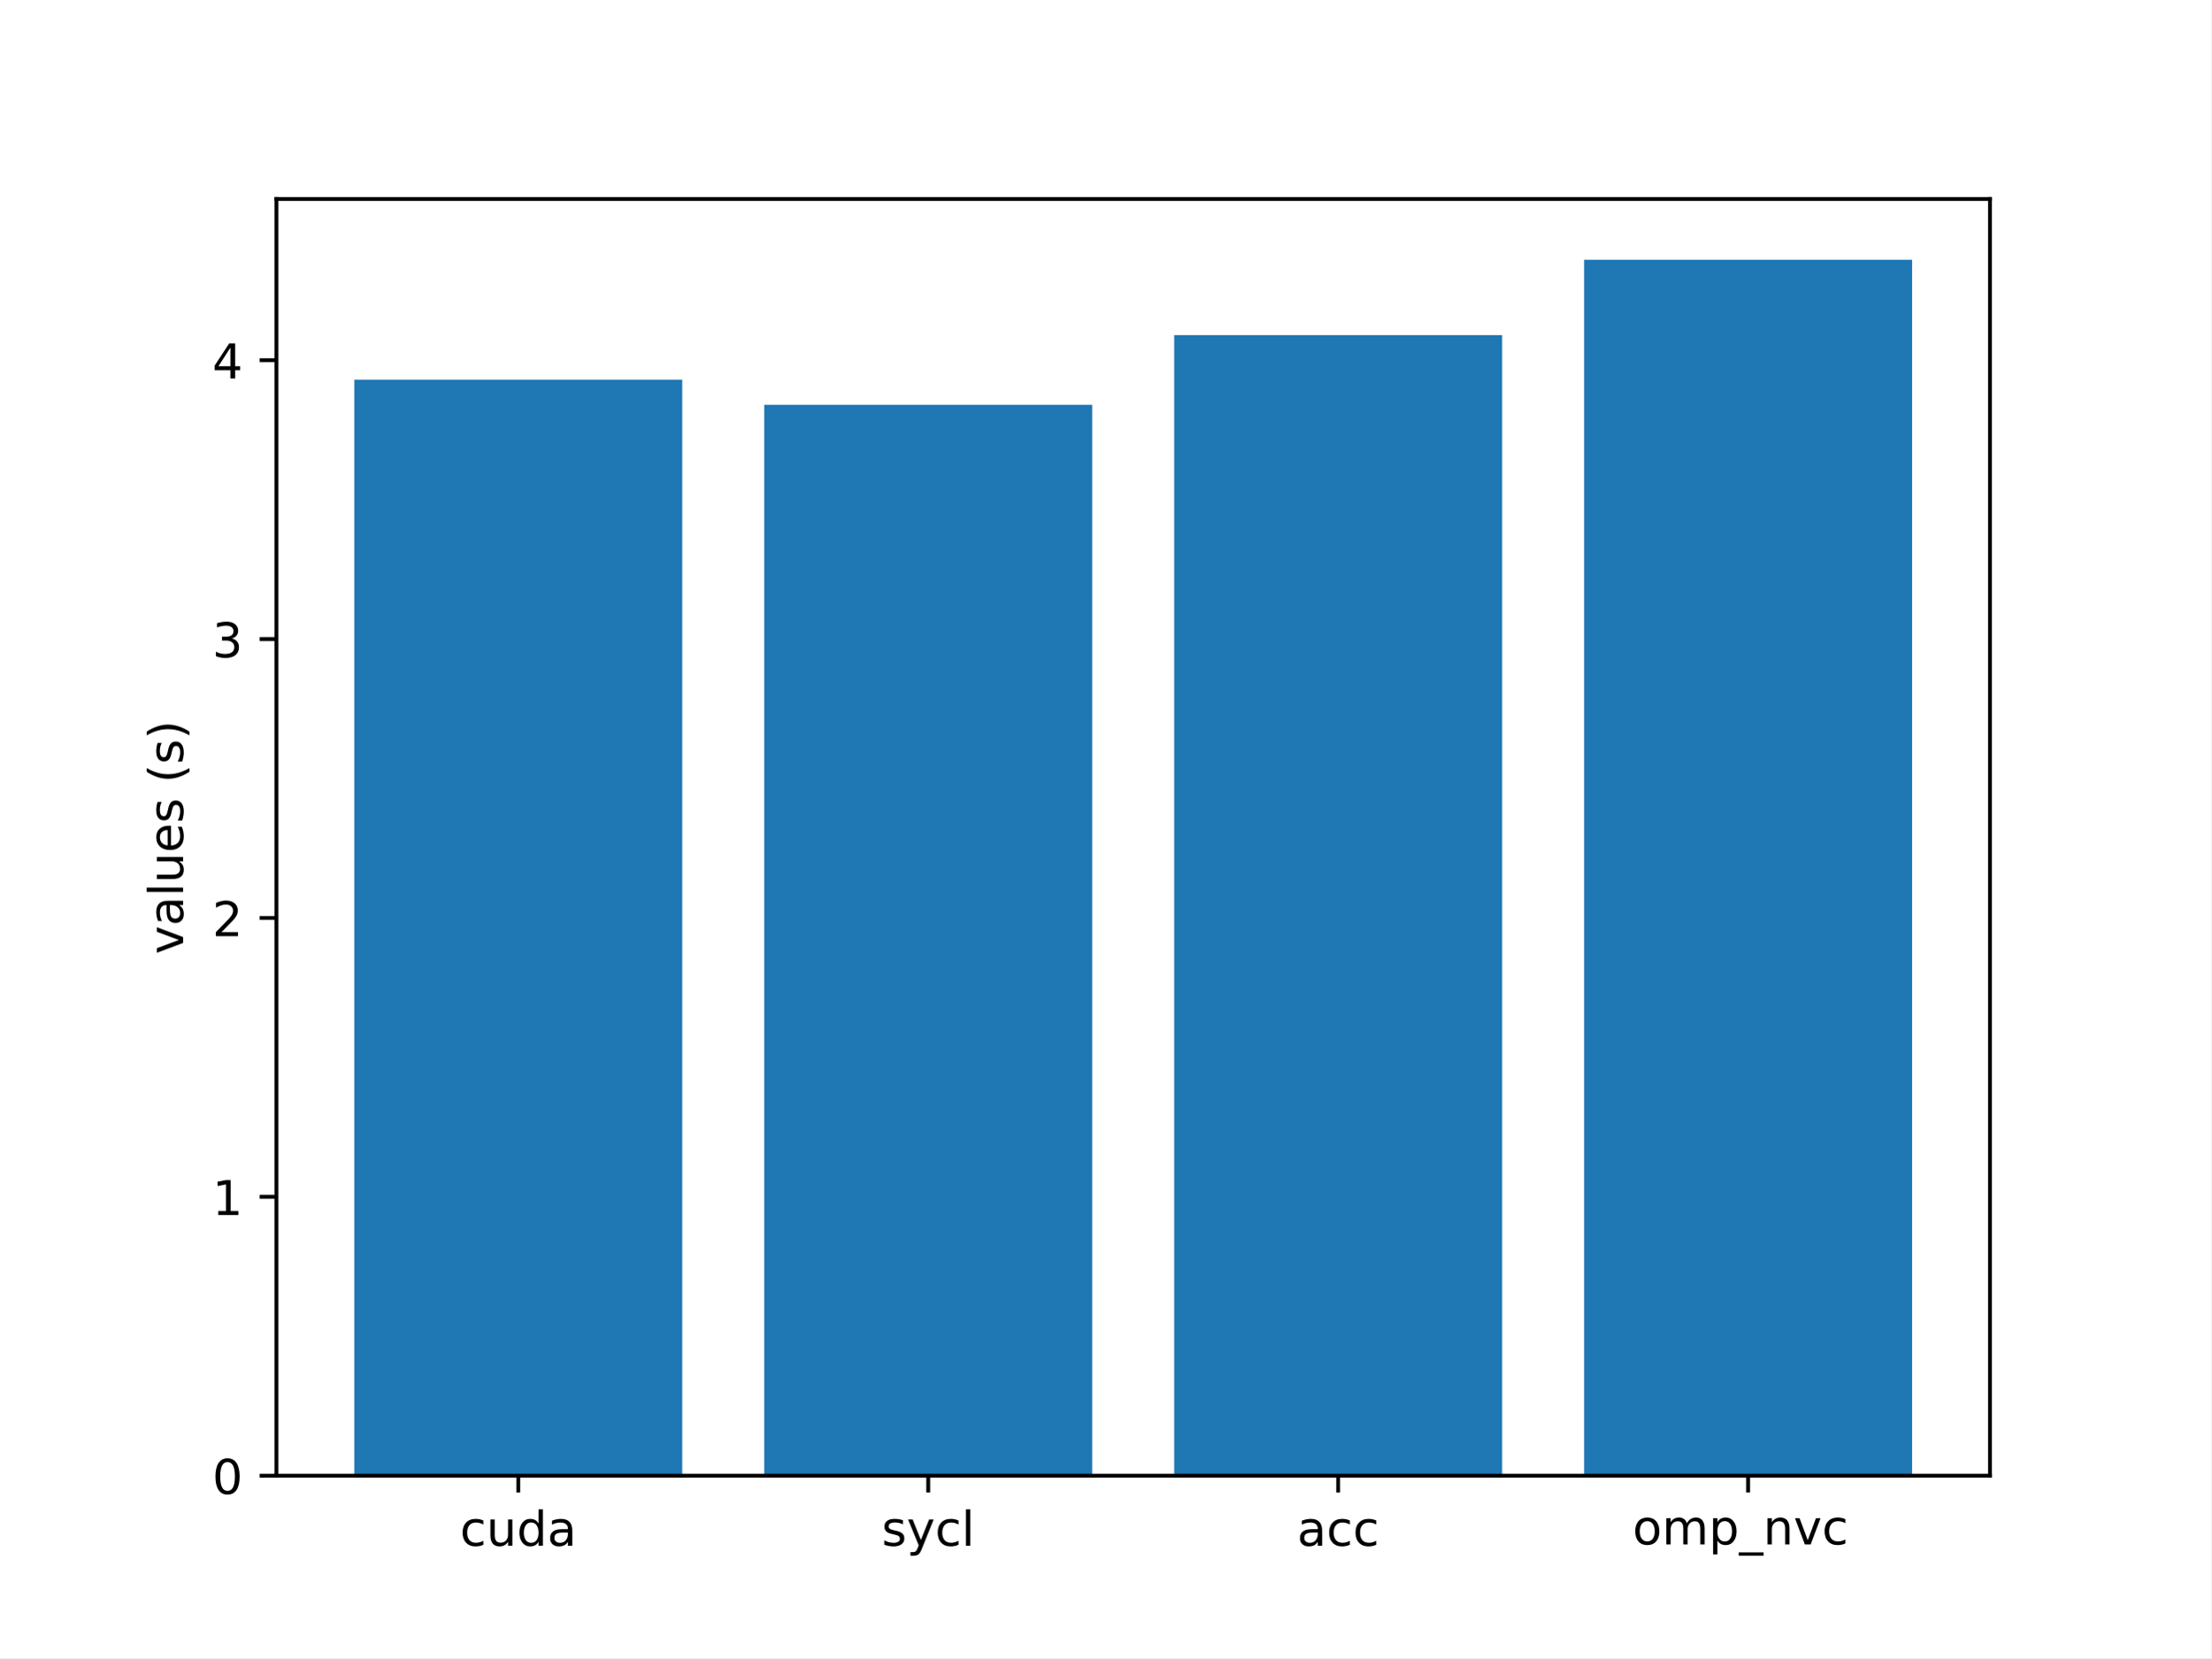
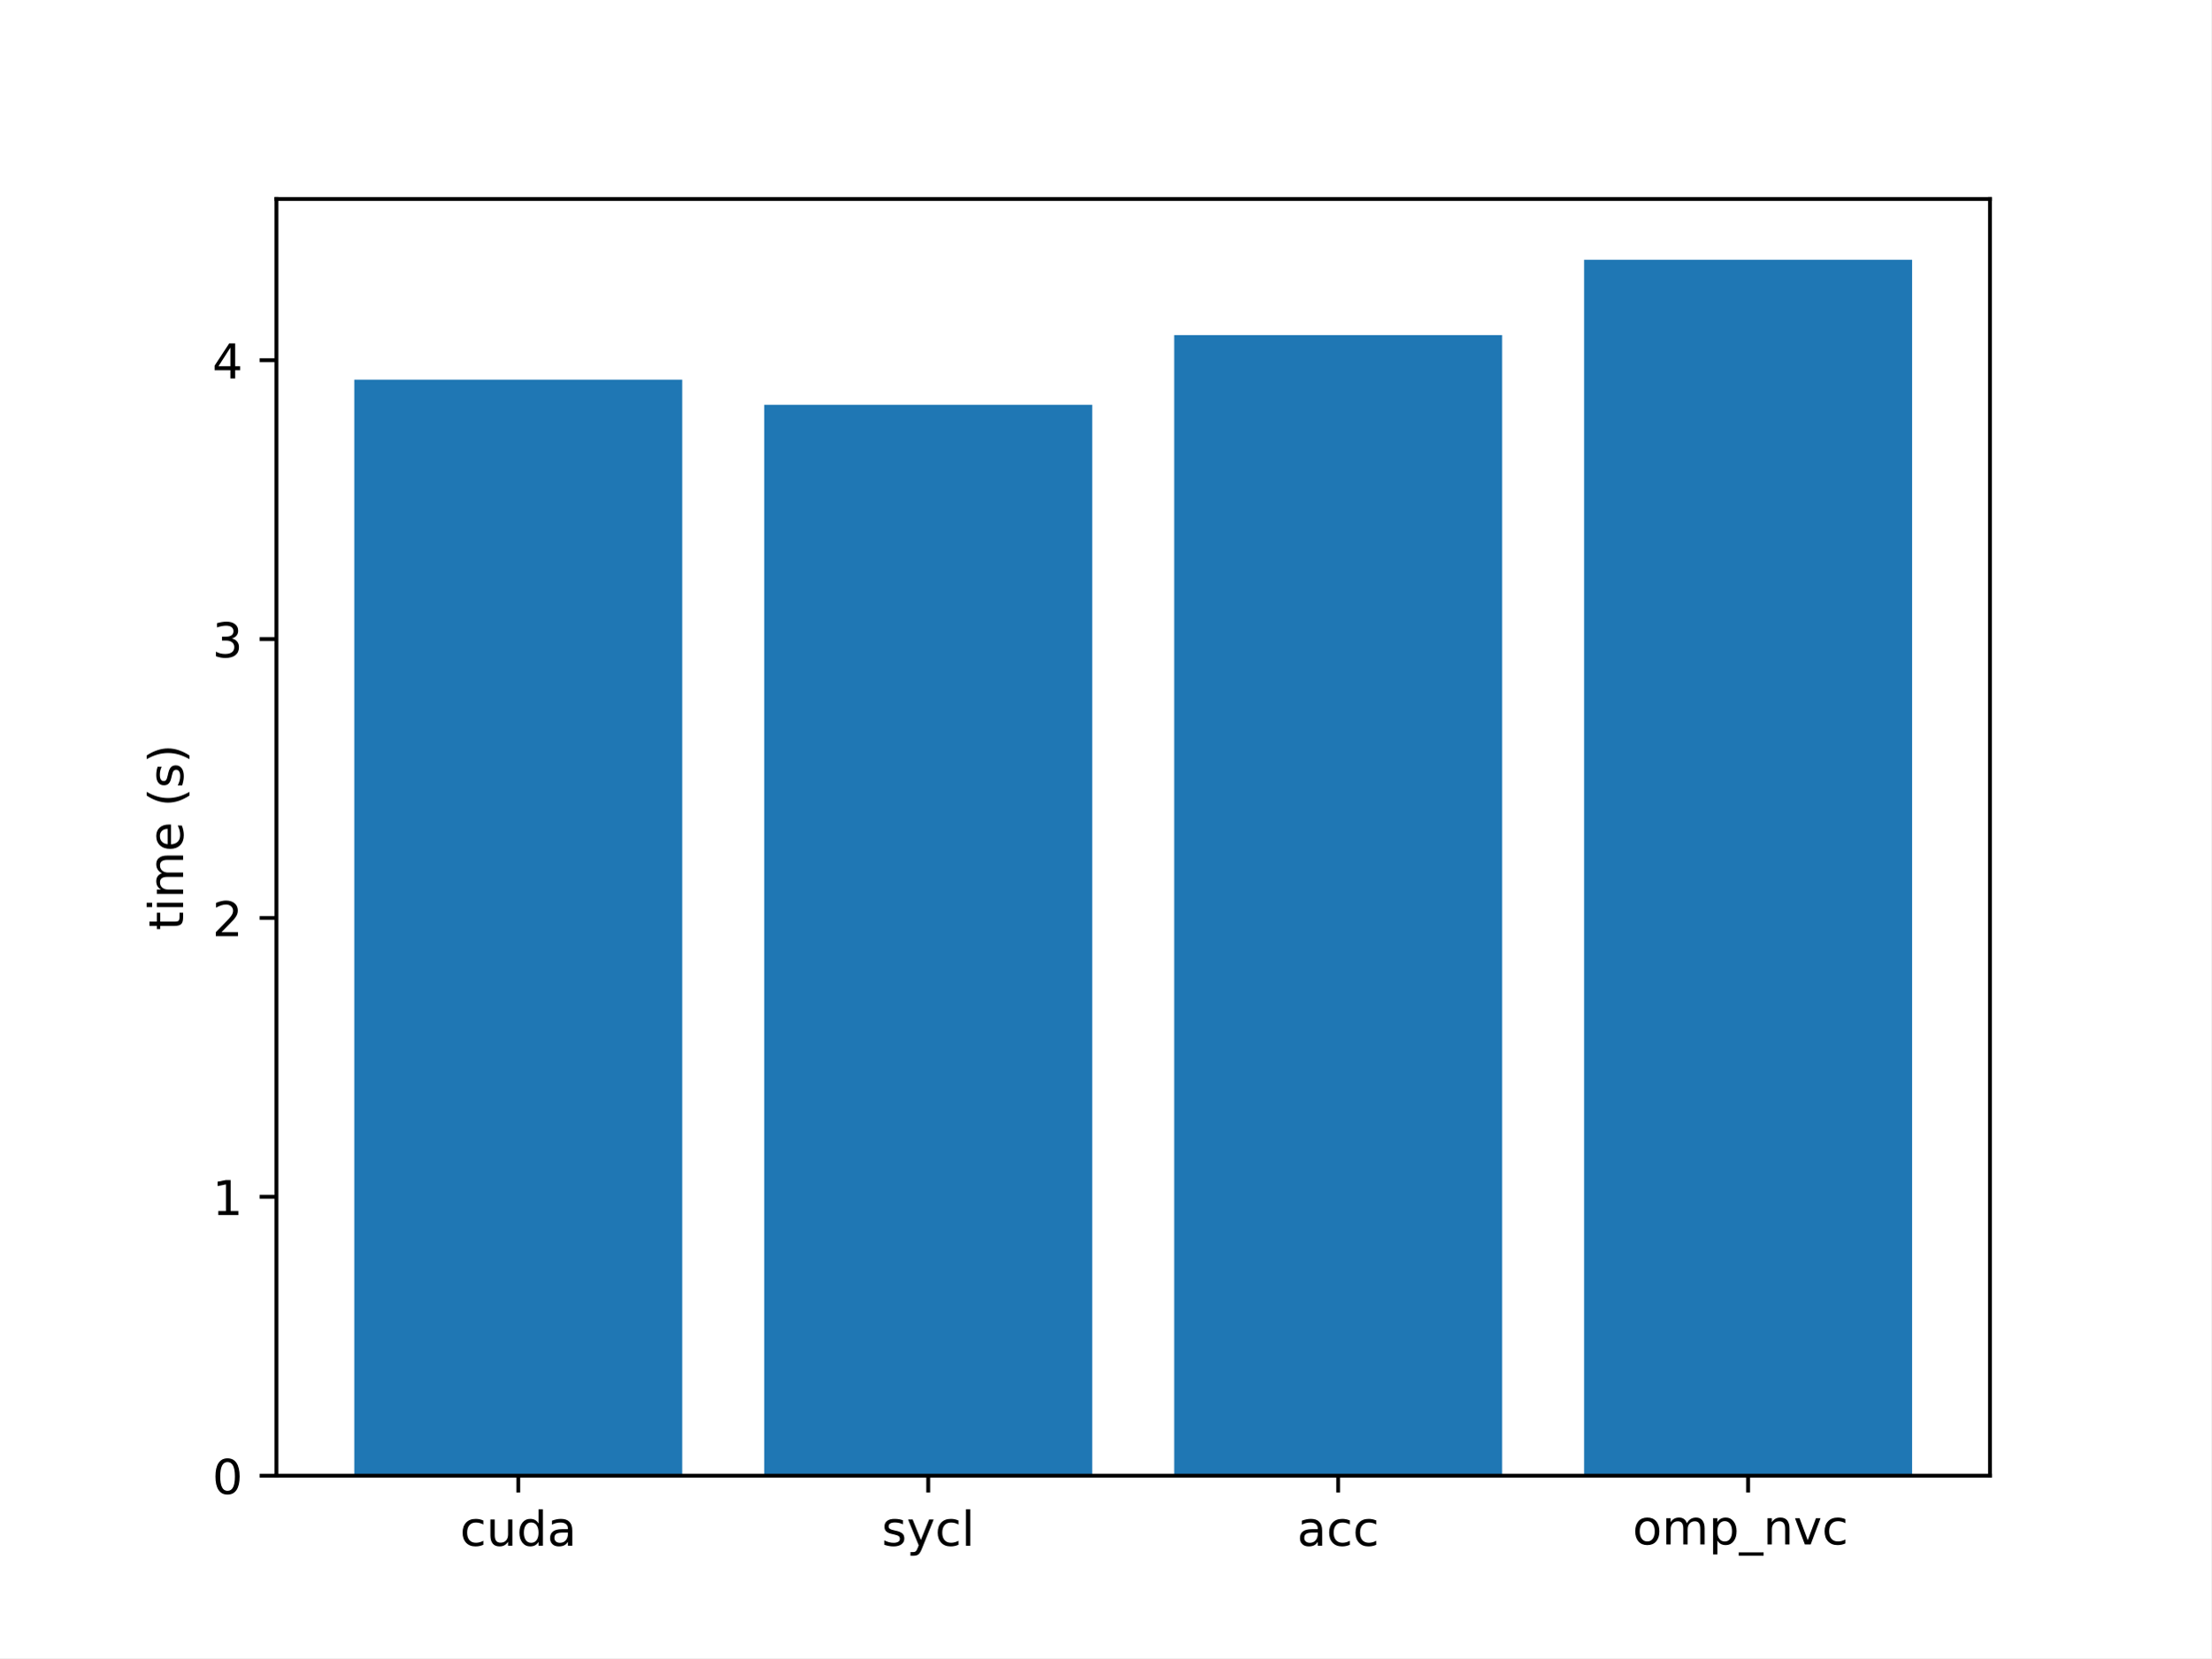
<svg xmlns="http://www.w3.org/2000/svg" xmlns:xlink="http://www.w3.org/1999/xlink" width="460.8pt" height="345.6pt" viewBox="0 0 460.8 345.6" version="1.1">
  <defs>
    <style type="text/css">*{stroke-linejoin: round; stroke-linecap: butt}</style>
  </defs>
  <g id="figure_1">
    <g id="patch_1">
      <path d="M 0 345.6  L 460.8 345.6  L 460.8 0  L 0 0  z " style="fill: #ffffff" />
    </g>
    <g id="axes_1">
      <g id="patch_2">
        <path d="M 57.6 307.584  L 414.72 307.584  L 414.72 41.472  L 57.6 41.472  z " style="fill: #ffffff" />
      </g>
      <g id="patch_3">
-         <path d="M 73.833 307.584  L 142.181 307.584  L 142.181 79.139  L 73.833 79.139  z " clip-path="url(#p8e16fe085d)" style="fill: #1f77b4" />
+         <path d="M 73.833 307.584  L 142.181 307.584  L 142.181 79.139  L 73.833 79.139  z " clip-path="url(#p071ce905b2)" style="fill: #1f77b4" />
      </g>
      <g id="patch_4">
-         <path d="M 159.268 307.584  L 227.616 307.584  L 227.616 84.371  L 159.268 84.371  z " clip-path="url(#p8e16fe085d)" style="fill: #1f77b4" />
+         <path d="M 159.268 307.584  L 227.616 307.584  L 227.616 84.371  L 159.268 84.371  z " clip-path="url(#p071ce905b2)" style="fill: #1f77b4" />
      </g>
      <g id="patch_5">
-         <path d="M 244.704 307.584  L 313.052 307.584  L 313.052 69.839  L 244.704 69.839  z " clip-path="url(#p8e16fe085d)" style="fill: #1f77b4" />
+         <path d="M 244.704 307.584  L 313.052 307.584  L 313.052 69.839  L 244.704 69.839  z " clip-path="url(#p071ce905b2)" style="fill: #1f77b4" />
      </g>
      <g id="patch_6">
-         <path d="M 330.139 307.584  L 398.487 307.584  L 398.487 54.144  L 330.139 54.144  z " clip-path="url(#p8e16fe085d)" style="fill: #1f77b4" />
+         <path d="M 330.139 307.584  L 398.487 307.584  L 398.487 54.144  L 330.139 54.144  z " clip-path="url(#p071ce905b2)" style="fill: #1f77b4" />
      </g>
      <g id="matplotlib.axis_1">
        <g id="xtick_1">
          <g id="line2d_1">
            <defs>
-               <path id="m03fa9206d0" d="M 0 0  L 0 3.5  " style="stroke: #000000; stroke-width: 0.8" />
+               <path id="mc07c2d3989" d="M 0 0  L 0 3.5  " style="stroke: #000000; stroke-width: 0.8" />
            </defs>
            <g>
-               <use xlink:href="#m03fa9206d0" x="108.007" y="307.584" style="stroke: #000000; stroke-width: 0.8" />
+               <use xlink:href="#mc07c2d3989" x="108.007" y="307.584" style="stroke: #000000; stroke-width: 0.8" />
            </g>
          </g>
          <g id="text_1">
            <g transform="translate(92.67252 322.1824) scale(0.1 -0.1)">
              <defs>
                <path id="DejaVuSans-20" transform="scale(0.015625)" />
                <path id="DejaVuSans-63" d="M 3122 3366  L 3122 2828  Q 2878 2963 2633 3030  Q 2388 3097 2138 3097  Q 1578 3097 1268 2742  Q 959 2388 959 1747  Q 959 1106 1268 751  Q 1578 397 2138 397  Q 2388 397 2633 464  Q 2878 531 3122 666  L 3122 134  Q 2881 22 2623 -34  Q 2366 -91 2075 -91  Q 1284 -91 818 406  Q 353 903 353 1747  Q 353 2603 823 3093  Q 1294 3584 2113 3584  Q 2378 3584 2631 3529  Q 2884 3475 3122 3366  z " transform="scale(0.015625)" />
                <path id="DejaVuSans-75" d="M 544 1381  L 544 3500  L 1119 3500  L 1119 1403  Q 1119 906 1312 657  Q 1506 409 1894 409  Q 2359 409 2629 706  Q 2900 1003 2900 1516  L 2900 3500  L 3475 3500  L 3475 0  L 2900 0  L 2900 538  Q 2691 219 2414 64  Q 2138 -91 1772 -91  Q 1169 -91 856 284  Q 544 659 544 1381  z M 1991 3584  L 1991 3584  z " transform="scale(0.015625)" />
                <path id="DejaVuSans-64" d="M 2906 2969  L 2906 4863  L 3481 4863  L 3481 0  L 2906 0  L 2906 525  Q 2725 213 2448 61  Q 2172 -91 1784 -91  Q 1150 -91 751 415  Q 353 922 353 1747  Q 353 2572 751 3078  Q 1150 3584 1784 3584  Q 2172 3584 2448 3432  Q 2725 3281 2906 2969  z M 947 1747  Q 947 1113 1208 752  Q 1469 391 1925 391  Q 2381 391 2643 752  Q 2906 1113 2906 1747  Q 2906 2381 2643 2742  Q 2381 3103 1925 3103  Q 1469 3103 1208 2742  Q 947 2381 947 1747  z " transform="scale(0.015625)" />
                <path id="DejaVuSans-61" d="M 2194 1759  Q 1497 1759 1228 1600  Q 959 1441 959 1056  Q 959 750 1161 570  Q 1363 391 1709 391  Q 2188 391 2477 730  Q 2766 1069 2766 1631  L 2766 1759  L 2194 1759  z M 3341 1997  L 3341 0  L 2766 0  L 2766 531  Q 2569 213 2275 61  Q 1981 -91 1556 -91  Q 1019 -91 701 211  Q 384 513 384 1019  Q 384 1609 779 1909  Q 1175 2209 1959 2209  L 2766 2209  L 2766 2266  Q 2766 2663 2505 2880  Q 2244 3097 1772 3097  Q 1472 3097 1187 3025  Q 903 2953 641 2809  L 641 3341  Q 956 3463 1253 3523  Q 1550 3584 1831 3584  Q 2591 3584 2966 3190  Q 3341 2797 3341 1997  z " transform="scale(0.015625)" />
              </defs>
              <use xlink:href="#DejaVuSans-20" />
              <use xlink:href="#DejaVuSans-63" x="31.787" />
              <use xlink:href="#DejaVuSans-75" x="86.768" />
              <use xlink:href="#DejaVuSans-64" x="150.146" />
              <use xlink:href="#DejaVuSans-61" x="213.623" />
              <use xlink:href="#DejaVuSans-20" x="274.902" />
            </g>
          </g>
        </g>
        <g id="xtick_2">
          <g id="line2d_2">
            <g>
-               <use xlink:href="#m03fa9206d0" x="193.442" y="307.584" style="stroke: #000000; stroke-width: 0.8" />
+               <use xlink:href="#mc07c2d3989" x="193.442" y="307.584" style="stroke: #000000; stroke-width: 0.8" />
            </g>
          </g>
          <g id="text_2">
            <g transform="translate(180.5618 322.1824) scale(0.1 -0.1)">
              <defs>
                <path id="DejaVuSans-73" d="M 2834 3397  L 2834 2853  Q 2591 2978 2328 3040  Q 2066 3103 1784 3103  Q 1356 3103 1142 2972  Q 928 2841 928 2578  Q 928 2378 1081 2264  Q 1234 2150 1697 2047  L 1894 2003  Q 2506 1872 2764 1633  Q 3022 1394 3022 966  Q 3022 478 2636 193  Q 2250 -91 1575 -91  Q 1294 -91 989 -36  Q 684 19 347 128  L 347 722  Q 666 556 975 473  Q 1284 391 1588 391  Q 1994 391 2212 530  Q 2431 669 2431 922  Q 2431 1156 2273 1281  Q 2116 1406 1581 1522  L 1381 1569  Q 847 1681 609 1914  Q 372 2147 372 2553  Q 372 3047 722 3315  Q 1072 3584 1716 3584  Q 2034 3584 2315 3537  Q 2597 3491 2834 3397  z " transform="scale(0.015625)" />
                <path id="DejaVuSans-79" d="M 2059 -325  Q 1816 -950 1584 -1140  Q 1353 -1331 966 -1331  L 506 -1331  L 506 -850  L 844 -850  Q 1081 -850 1212 -737  Q 1344 -625 1503 -206  L 1606 56  L 191 3500  L 800 3500  L 1894 763  L 2988 3500  L 3597 3500  L 2059 -325  z " transform="scale(0.015625)" />
                <path id="DejaVuSans-6c" d="M 603 4863  L 1178 4863  L 1178 0  L 603 0  L 603 4863  z " transform="scale(0.015625)" />
              </defs>
              <use xlink:href="#DejaVuSans-20" />
              <use xlink:href="#DejaVuSans-73" x="31.787" />
              <use xlink:href="#DejaVuSans-79" x="83.887" />
              <use xlink:href="#DejaVuSans-63" x="143.066" />
              <use xlink:href="#DejaVuSans-6c" x="198.047" />
              <use xlink:href="#DejaVuSans-20" x="225.83" />
            </g>
          </g>
        </g>
        <g id="xtick_3">
          <g id="line2d_3">
            <g>
-               <use xlink:href="#m03fa9206d0" x="278.878" y="307.584" style="stroke: #000000; stroke-width: 0.8" />
+               <use xlink:href="#mc07c2d3989" x="278.878" y="307.584" style="stroke: #000000; stroke-width: 0.8" />
            </g>
          </g>
          <g id="text_3">
            <g transform="translate(267.1371 322.1824) scale(0.1 -0.1)">
              <use xlink:href="#DejaVuSans-20" />
              <use xlink:href="#DejaVuSans-61" x="31.787" />
              <use xlink:href="#DejaVuSans-63" x="93.066" />
              <use xlink:href="#DejaVuSans-63" x="148.047" />
              <use xlink:href="#DejaVuSans-20" x="203.027" />
            </g>
          </g>
        </g>
        <g id="xtick_4">
          <g id="line2d_4">
            <g>
-               <use xlink:href="#m03fa9206d0" x="364.313" y="307.584" style="stroke: #000000; stroke-width: 0.8" />
+               <use xlink:href="#mc07c2d3989" x="364.313" y="307.584" style="stroke: #000000; stroke-width: 0.8" />
            </g>
          </g>
          <g id="text_4">
            <g transform="translate(337.0647 321.9043) scale(0.1 -0.1)">
              <defs>
                <path id="DejaVuSans-6f" d="M 1959 3097  Q 1497 3097 1228 2736  Q 959 2375 959 1747  Q 959 1119 1226 758  Q 1494 397 1959 397  Q 2419 397 2687 759  Q 2956 1122 2956 1747  Q 2956 2369 2687 2733  Q 2419 3097 1959 3097  z M 1959 3584  Q 2709 3584 3137 3096  Q 3566 2609 3566 1747  Q 3566 888 3137 398  Q 2709 -91 1959 -91  Q 1206 -91 779 398  Q 353 888 353 1747  Q 353 2609 779 3096  Q 1206 3584 1959 3584  z " transform="scale(0.015625)" />
                <path id="DejaVuSans-6d" d="M 3328 2828  Q 3544 3216 3844 3400  Q 4144 3584 4550 3584  Q 5097 3584 5394 3201  Q 5691 2819 5691 2113  L 5691 0  L 5113 0  L 5113 2094  Q 5113 2597 4934 2840  Q 4756 3084 4391 3084  Q 3944 3084 3684 2787  Q 3425 2491 3425 1978  L 3425 0  L 2847 0  L 2847 2094  Q 2847 2600 2669 2842  Q 2491 3084 2119 3084  Q 1678 3084 1418 2786  Q 1159 2488 1159 1978  L 1159 0  L 581 0  L 581 3500  L 1159 3500  L 1159 2956  Q 1356 3278 1631 3431  Q 1906 3584 2284 3584  Q 2666 3584 2933 3390  Q 3200 3197 3328 2828  z " transform="scale(0.015625)" />
                <path id="DejaVuSans-70" d="M 1159 525  L 1159 -1331  L 581 -1331  L 581 3500  L 1159 3500  L 1159 2969  Q 1341 3281 1617 3432  Q 1894 3584 2278 3584  Q 2916 3584 3314 3078  Q 3713 2572 3713 1747  Q 3713 922 3314 415  Q 2916 -91 2278 -91  Q 1894 -91 1617 61  Q 1341 213 1159 525  z M 3116 1747  Q 3116 2381 2855 2742  Q 2594 3103 2138 3103  Q 1681 3103 1420 2742  Q 1159 2381 1159 1747  Q 1159 1113 1420 752  Q 1681 391 2138 391  Q 2594 391 2855 752  Q 3116 1113 3116 1747  z " transform="scale(0.015625)" />
                <path id="DejaVuSans-5f" d="M 3263 -1063  L 3263 -1509  L -63 -1509  L -63 -1063  L 3263 -1063  z " transform="scale(0.015625)" />
                <path id="DejaVuSans-6e" d="M 3513 2113  L 3513 0  L 2938 0  L 2938 2094  Q 2938 2591 2744 2837  Q 2550 3084 2163 3084  Q 1697 3084 1428 2787  Q 1159 2491 1159 1978  L 1159 0  L 581 0  L 581 3500  L 1159 3500  L 1159 2956  Q 1366 3272 1645 3428  Q 1925 3584 2291 3584  Q 2894 3584 3203 3211  Q 3513 2838 3513 2113  z " transform="scale(0.015625)" />
                <path id="DejaVuSans-76" d="M 191 3500  L 800 3500  L 1894 563  L 2988 3500  L 3597 3500  L 2284 0  L 1503 0  L 191 3500  z " transform="scale(0.015625)" />
              </defs>
              <use xlink:href="#DejaVuSans-20" />
              <use xlink:href="#DejaVuSans-6f" x="31.787" />
              <use xlink:href="#DejaVuSans-6d" x="92.969" />
              <use xlink:href="#DejaVuSans-70" x="190.381" />
              <use xlink:href="#DejaVuSans-5f" x="253.857" />
              <use xlink:href="#DejaVuSans-6e" x="303.857" />
              <use xlink:href="#DejaVuSans-76" x="367.236" />
              <use xlink:href="#DejaVuSans-63" x="426.416" />
              <use xlink:href="#DejaVuSans-20" x="481.396" />
              <use xlink:href="#DejaVuSans-20" x="513.184" />
            </g>
          </g>
        </g>
      </g>
      <g id="matplotlib.axis_2">
        <g id="ytick_1">
          <g id="line2d_5">
            <defs>
-               <path id="m5c8f97954b" d="M 0 0  L -3.5 0  " style="stroke: #000000; stroke-width: 0.8" />
+               <path id="mb28766e903" d="M 0 0  L -3.5 0  " style="stroke: #000000; stroke-width: 0.8" />
            </defs>
            <g>
-               <use xlink:href="#m5c8f97954b" x="57.6" y="307.584" style="stroke: #000000; stroke-width: 0.8" />
+               <use xlink:href="#mb28766e903" x="57.6" y="307.584" style="stroke: #000000; stroke-width: 0.8" />
            </g>
          </g>
          <g id="text_5">
            <g transform="translate(44.2375 311.3832) scale(0.1 -0.1)">
              <defs>
                <path id="DejaVuSans-30" d="M 2034 4250  Q 1547 4250 1301 3770  Q 1056 3291 1056 2328  Q 1056 1369 1301 889  Q 1547 409 2034 409  Q 2525 409 2770 889  Q 3016 1369 3016 2328  Q 3016 3291 2770 3770  Q 2525 4250 2034 4250  z M 2034 4750  Q 2819 4750 3233 4129  Q 3647 3509 3647 2328  Q 3647 1150 3233 529  Q 2819 -91 2034 -91  Q 1250 -91 836 529  Q 422 1150 422 2328  Q 422 3509 836 4129  Q 1250 4750 2034 4750  z " transform="scale(0.015625)" />
              </defs>
              <use xlink:href="#DejaVuSans-30" />
            </g>
          </g>
        </g>
        <g id="ytick_2">
          <g id="line2d_6">
            <g>
-               <use xlink:href="#m5c8f97954b" x="57.6" y="249.456" style="stroke: #000000; stroke-width: 0.8" />
+               <use xlink:href="#mb28766e903" x="57.6" y="249.456" style="stroke: #000000; stroke-width: 0.8" />
            </g>
          </g>
          <g id="text_6">
            <g transform="translate(44.2375 253.2548) scale(0.1 -0.1)">
              <defs>
                <path id="DejaVuSans-31" d="M 794 531  L 1825 531  L 1825 4091  L 703 3866  L 703 4441  L 1819 4666  L 2450 4666  L 2450 531  L 3481 531  L 3481 0  L 794 0  L 794 531  z " transform="scale(0.015625)" />
              </defs>
              <use xlink:href="#DejaVuSans-31" />
            </g>
          </g>
        </g>
        <g id="ytick_3">
          <g id="line2d_7">
            <g>
-               <use xlink:href="#m5c8f97954b" x="57.6" y="191.327" style="stroke: #000000; stroke-width: 0.8" />
+               <use xlink:href="#mb28766e903" x="57.6" y="191.327" style="stroke: #000000; stroke-width: 0.8" />
            </g>
          </g>
          <g id="text_7">
            <g transform="translate(44.2375 195.1263) scale(0.1 -0.1)">
              <defs>
                <path id="DejaVuSans-32" d="M 1228 531  L 3431 531  L 3431 0  L 469 0  L 469 531  Q 828 903 1448 1529  Q 2069 2156 2228 2338  Q 2531 2678 2651 2914  Q 2772 3150 2772 3378  Q 2772 3750 2511 3984  Q 2250 4219 1831 4219  Q 1534 4219 1204 4116  Q 875 4013 500 3803  L 500 4441  Q 881 4594 1212 4672  Q 1544 4750 1819 4750  Q 2544 4750 2975 4387  Q 3406 4025 3406 3419  Q 3406 3131 3298 2873  Q 3191 2616 2906 2266  Q 2828 2175 2409 1742  Q 1991 1309 1228 531  z " transform="scale(0.015625)" />
              </defs>
              <use xlink:href="#DejaVuSans-32" />
            </g>
          </g>
        </g>
        <g id="ytick_4">
          <g id="line2d_8">
            <g>
-               <use xlink:href="#m5c8f97954b" x="57.6" y="133.199" style="stroke: #000000; stroke-width: 0.8" />
+               <use xlink:href="#mb28766e903" x="57.6" y="133.199" style="stroke: #000000; stroke-width: 0.8" />
            </g>
          </g>
          <g id="text_8">
            <g transform="translate(44.2375 136.9979) scale(0.1 -0.1)">
              <defs>
                <path id="DejaVuSans-33" d="M 2597 2516  Q 3050 2419 3304 2112  Q 3559 1806 3559 1356  Q 3559 666 3084 287  Q 2609 -91 1734 -91  Q 1441 -91 1130 -33  Q 819 25 488 141  L 488 750  Q 750 597 1062 519  Q 1375 441 1716 441  Q 2309 441 2620 675  Q 2931 909 2931 1356  Q 2931 1769 2642 2001  Q 2353 2234 1838 2234  L 1294 2234  L 1294 2753  L 1863 2753  Q 2328 2753 2575 2939  Q 2822 3125 2822 3475  Q 2822 3834 2567 4026  Q 2313 4219 1838 4219  Q 1578 4219 1281 4162  Q 984 4106 628 3988  L 628 4550  Q 988 4650 1302 4700  Q 1616 4750 1894 4750  Q 2613 4750 3031 4423  Q 3450 4097 3450 3541  Q 3450 3153 3228 2886  Q 3006 2619 2597 2516  z " transform="scale(0.015625)" />
              </defs>
              <use xlink:href="#DejaVuSans-33" />
            </g>
          </g>
        </g>
        <g id="ytick_5">
          <g id="line2d_9">
            <g>
-               <use xlink:href="#m5c8f97954b" x="57.6" y="75.07" style="stroke: #000000; stroke-width: 0.8" />
+               <use xlink:href="#mb28766e903" x="57.6" y="75.07" style="stroke: #000000; stroke-width: 0.8" />
            </g>
          </g>
          <g id="text_9">
            <g transform="translate(44.2375 78.86946) scale(0.1 -0.1)">
              <defs>
                <path id="DejaVuSans-34" d="M 2419 4116  L 825 1625  L 2419 1625  L 2419 4116  z M 2253 4666  L 3047 4666  L 3047 1625  L 3713 1625  L 3713 1100  L 3047 1100  L 3047 0  L 2419 0  L 2419 1100  L 313 1100  L 313 1709  L 2253 4666  z " transform="scale(0.015625)" />
              </defs>
              <use xlink:href="#DejaVuSans-34" />
            </g>
          </g>
        </g>
        <g id="text_10">
-           <g transform="translate(38.15781 198.8858) rotate(-90) scale(0.1 -0.1)">
+           <g transform="translate(38.15781 193.9194) rotate(-90) scale(0.1 -0.1)">
            <defs>
+               <path id="DejaVuSans-74" d="M 1172 4494  L 1172 3500  L 2356 3500  L 2356 3053  L 1172 3053  L 1172 1153  Q 1172 725 1289 603  Q 1406 481 1766 481  L 2356 481  L 2356 0  L 1766 0  Q 1100 0 847 248  Q 594 497 594 1153  L 594 3053  L 172 3053  L 172 3500  L 594 3500  L 594 4494  L 1172 4494  z " transform="scale(0.015625)" />
+               <path id="DejaVuSans-69" d="M 603 3500  L 1178 3500  L 1178 0  L 603 0  L 603 3500  z M 603 4863  L 1178 4863  L 1178 4134  L 603 4134  L 603 4863  z " transform="scale(0.015625)" />
              <path id="DejaVuSans-65" d="M 3597 1894  L 3597 1613  L 953 1613  Q 991 1019 1311 708  Q 1631 397 2203 397  Q 2534 397 2845 478  Q 3156 559 3463 722  L 3463 178  Q 3153 47 2828 -22  Q 2503 -91 2169 -91  Q 1331 -91 842 396  Q 353 884 353 1716  Q 353 2575 817 3079  Q 1281 3584 2069 3584  Q 2775 3584 3186 3129  Q 3597 2675 3597 1894  z M 3022 2063  Q 3016 2534 2758 2815  Q 2500 3097 2075 3097  Q 1594 3097 1305 2825  Q 1016 2553 972 2059  L 3022 2063  z " transform="scale(0.015625)" />
              <path id="DejaVuSans-28" d="M 1984 4856  Q 1566 4138 1362 3434  Q 1159 2731 1159 2009  Q 1159 1288 1364 580  Q 1569 -128 1984 -844  L 1484 -844  Q 1016 -109 783 600  Q 550 1309 550 2009  Q 550 2706 781 3412  Q 1013 4119 1484 4856  L 1984 4856  z " transform="scale(0.015625)" />
              <path id="DejaVuSans-29" d="M 513 4856  L 1013 4856  Q 1481 4119 1714 3412  Q 1947 2706 1947 2009  Q 1947 1309 1714 600  Q 1481 -109 1013 -844  L 513 -844  Q 928 -128 1133 580  Q 1338 1288 1338 2009  Q 1338 2731 1133 3434  Q 928 4138 513 4856  z " transform="scale(0.015625)" />
            </defs>
-             <use xlink:href="#DejaVuSans-76" />
-             <use xlink:href="#DejaVuSans-61" x="59.18" />
-             <use xlink:href="#DejaVuSans-6c" x="120.459" />
-             <use xlink:href="#DejaVuSans-75" x="148.242" />
-             <use xlink:href="#DejaVuSans-65" x="211.621" />
-             <use xlink:href="#DejaVuSans-73" x="273.145" />
-             <use xlink:href="#DejaVuSans-20" x="325.244" />
-             <use xlink:href="#DejaVuSans-28" x="357.031" />
-             <use xlink:href="#DejaVuSans-73" x="396.045" />
-             <use xlink:href="#DejaVuSans-29" x="448.145" />
+             <use xlink:href="#DejaVuSans-74" />
+             <use xlink:href="#DejaVuSans-69" x="39.209" />
+             <use xlink:href="#DejaVuSans-6d" x="66.992" />
+             <use xlink:href="#DejaVuSans-65" x="164.404" />
+             <use xlink:href="#DejaVuSans-20" x="225.928" />
+             <use xlink:href="#DejaVuSans-28" x="257.715" />
+             <use xlink:href="#DejaVuSans-73" x="296.729" />
+             <use xlink:href="#DejaVuSans-29" x="348.828" />
          </g>
        </g>
      </g>
      <g id="patch_7">
        <path d="M 57.6 307.584  L 57.6 41.472  " style="fill: none; stroke: #000000; stroke-width: 0.8; stroke-linejoin: miter; stroke-linecap: square" />
      </g>
      <g id="patch_8">
        <path d="M 414.72 307.584  L 414.72 41.472  " style="fill: none; stroke: #000000; stroke-width: 0.8; stroke-linejoin: miter; stroke-linecap: square" />
      </g>
      <g id="patch_9">
        <path d="M 57.6 307.584  L 414.72 307.584  " style="fill: none; stroke: #000000; stroke-width: 0.8; stroke-linejoin: miter; stroke-linecap: square" />
      </g>
      <g id="patch_10">
        <path d="M 57.6 41.472  L 414.72 41.472  " style="fill: none; stroke: #000000; stroke-width: 0.8; stroke-linejoin: miter; stroke-linecap: square" />
      </g>
    </g>
  </g>
  <defs>
-     <clipPath id="p8e16fe085d">
+     <clipPath id="p071ce905b2">
      <rect x="57.6" y="41.472" width="357.12" height="266.112" />
    </clipPath>
  </defs>
</svg>
